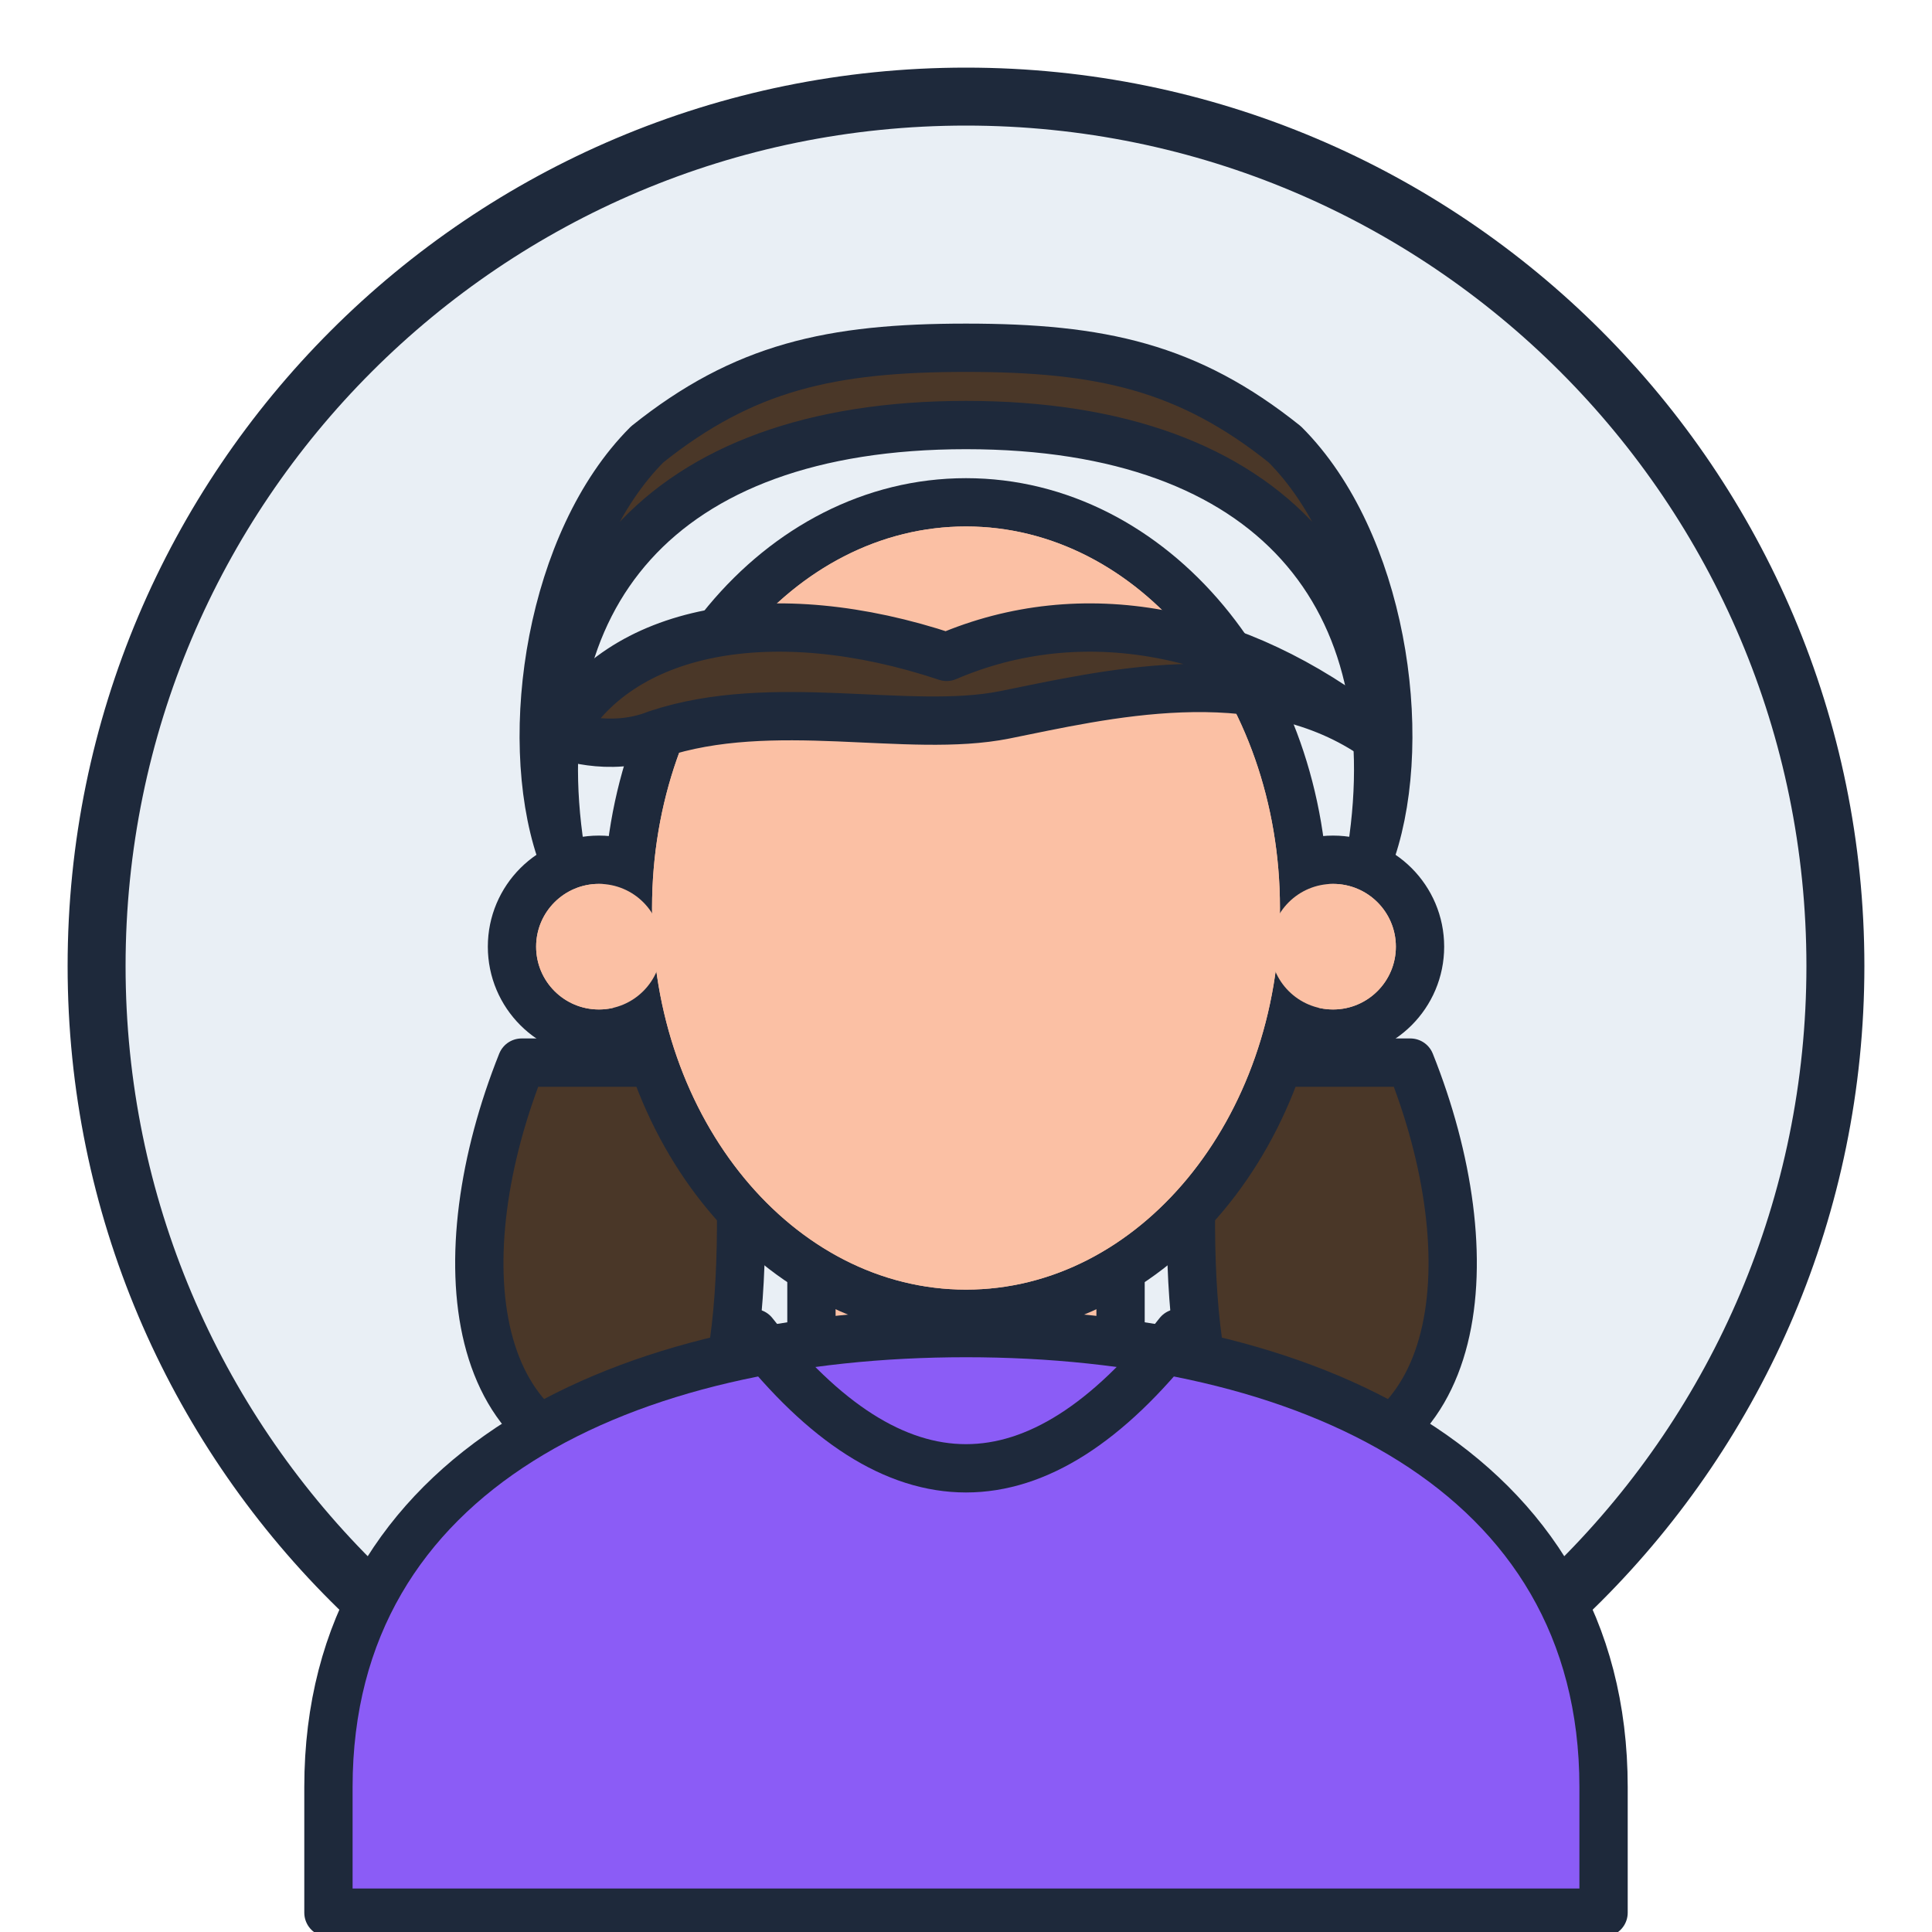
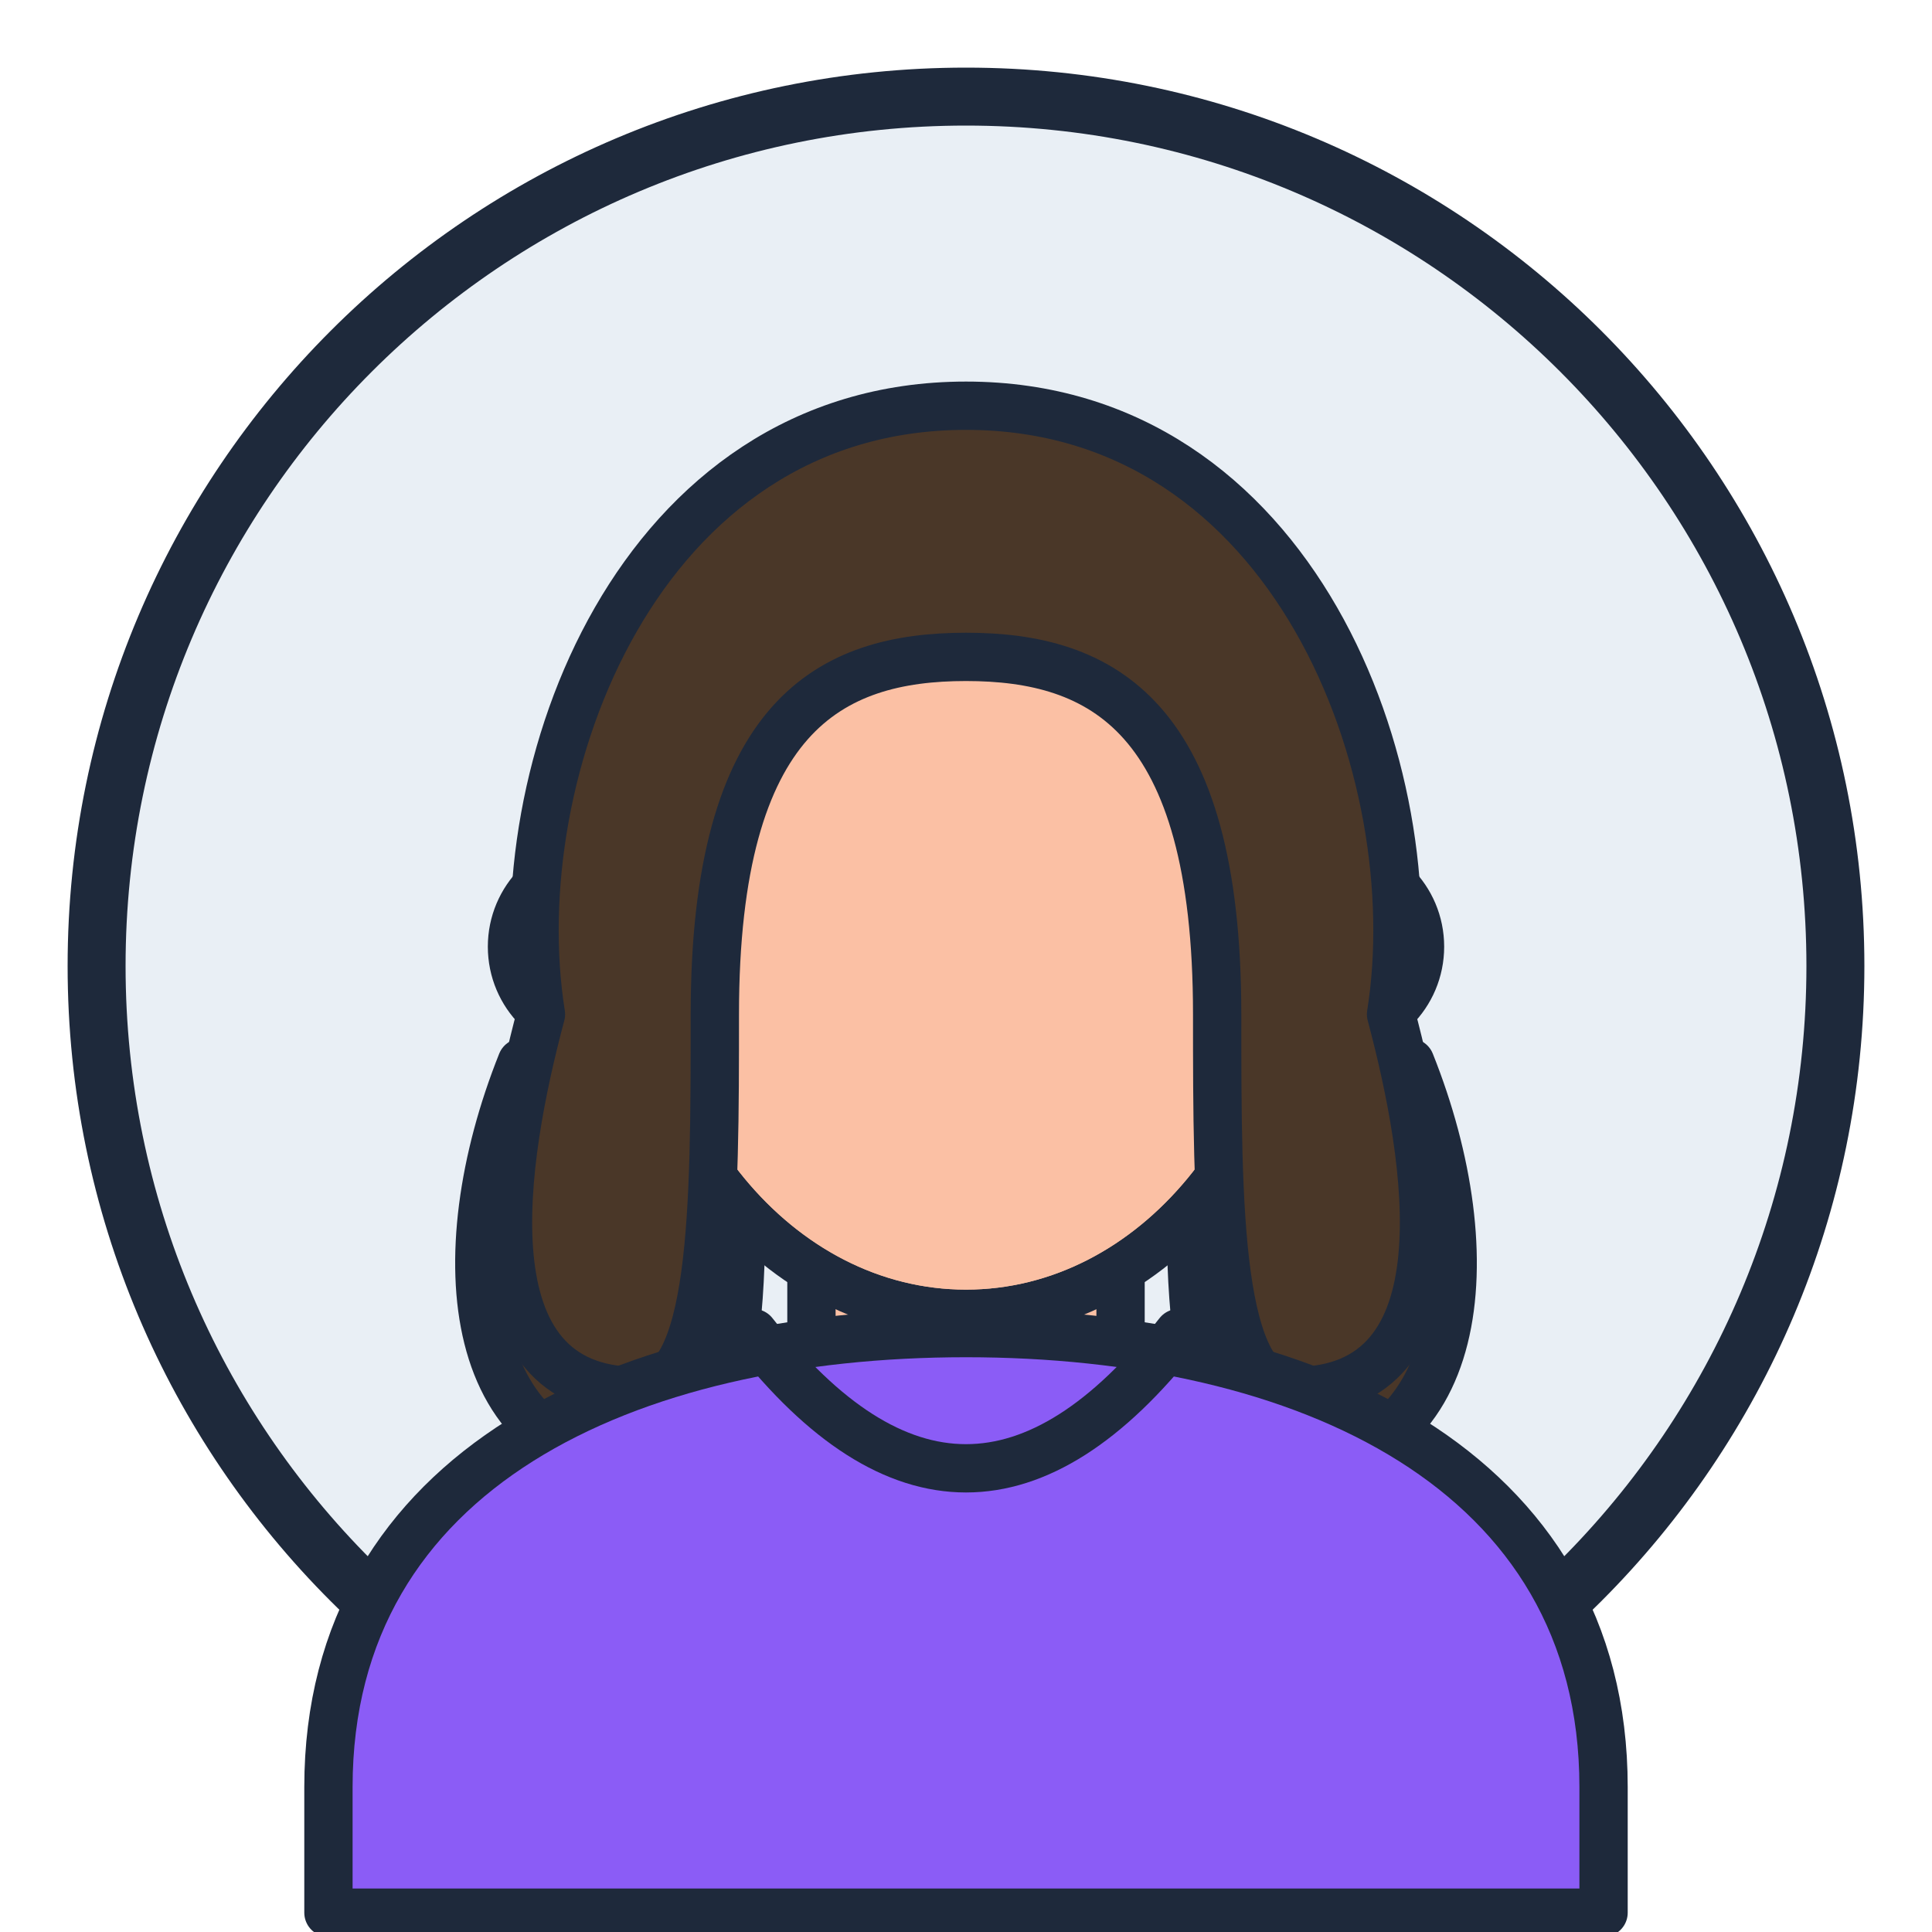
<svg xmlns="http://www.w3.org/2000/svg" viewBox="0 0 200 200" width="100%" height="100%">
  <circle cx="100" cy="100" r="90" fill="#e9eff5" stroke="#1e293b" stroke-width="6" />
  <path d="M54 110 C46 130, 48 152, 68 152 C76 152, 78 135, 76 110 Z" fill="#4a3728" stroke="#1e293b" stroke-width="5" stroke-linejoin="round" />
  <path d="M146 110 C154 130, 152 152, 132 152 C124 152, 122 135, 124 110 Z" fill="#4a3728" stroke="#1e293b" stroke-width="5" stroke-linejoin="round" />
  <path d="M84 110 L84 150 L116 150 L116 110 Z" fill="#fbc0a4" stroke="#1e293b" stroke-width="5" />
  <path d="M84 110 Q100 120 116 110 L116 116 Q100 126 84 116 Z" fill="#e2a58b" opacity="0.6" />
  <circle cx="62" cy="98" r="9" fill="#fbc0a4" stroke="#1e293b" stroke-width="5" />
  <circle cx="138" cy="98" r="9" fill="#fbc0a4" stroke="#1e293b" stroke-width="5" />
  <ellipse cx="100" cy="94" rx="35" ry="42" fill="#fbc0a4" stroke="#1e293b" stroke-width="5" />
  <circle cx="62" cy="98" r="6.5" fill="#fbc0a4" />
  <circle cx="138" cy="98" r="6.5" fill="#fbc0a4" />
  <ellipse cx="100" cy="94" rx="32.5" ry="39.5" fill="#fbc0a4" />
-   <path d="M58 88             C54 62, 68 44, 100 44             C132 44, 146 62, 142 88             C146 76, 143 56, 133 46             C123 38, 114 36, 100 36             C86 36, 77 38, 67 46             C57 56, 54 76, 58 88 Z" fill="#4a3728" stroke="#1e293b" stroke-width="5" stroke-linejoin="round" />
-   <path d="M58 76             C64 65, 80 62, 98 68             C112 62, 128 65, 142 76             C130 68, 114 72, 104 74             C94 76, 80 72, 68 76             C63 78, 58 76, 58 76 Z" fill="#4a3728" stroke="#1e293b" stroke-width="5" stroke-linejoin="round" />
+   <path d="M56 105            C52 80, 66 42, 100 42            C134 42, 148 80, 144 105            C148 120, 152 144, 134 144            C126 144, 126 125, 126 105            C126 74, 114 68, 100 68            C86 68, 74 74, 74 105            C74 125, 74 144, 66 144            C48 144, 52 120, 56 105 Z" fill="#4a3728" stroke="#1e293b" stroke-width="5" stroke-linejoin="round" />
  <path d="M34 185 C34 152, 65 138, 100 138 C135 138, 166 152, 166 185 L166 198 L34 198 Z" fill="#8b5cf6" stroke="#1e293b" stroke-width="5" stroke-linejoin="round" />
  <path d="M78 138 Q100 166 122 138" fill="none" stroke="#1e293b" stroke-width="5" stroke-linecap="round" />
</svg>
